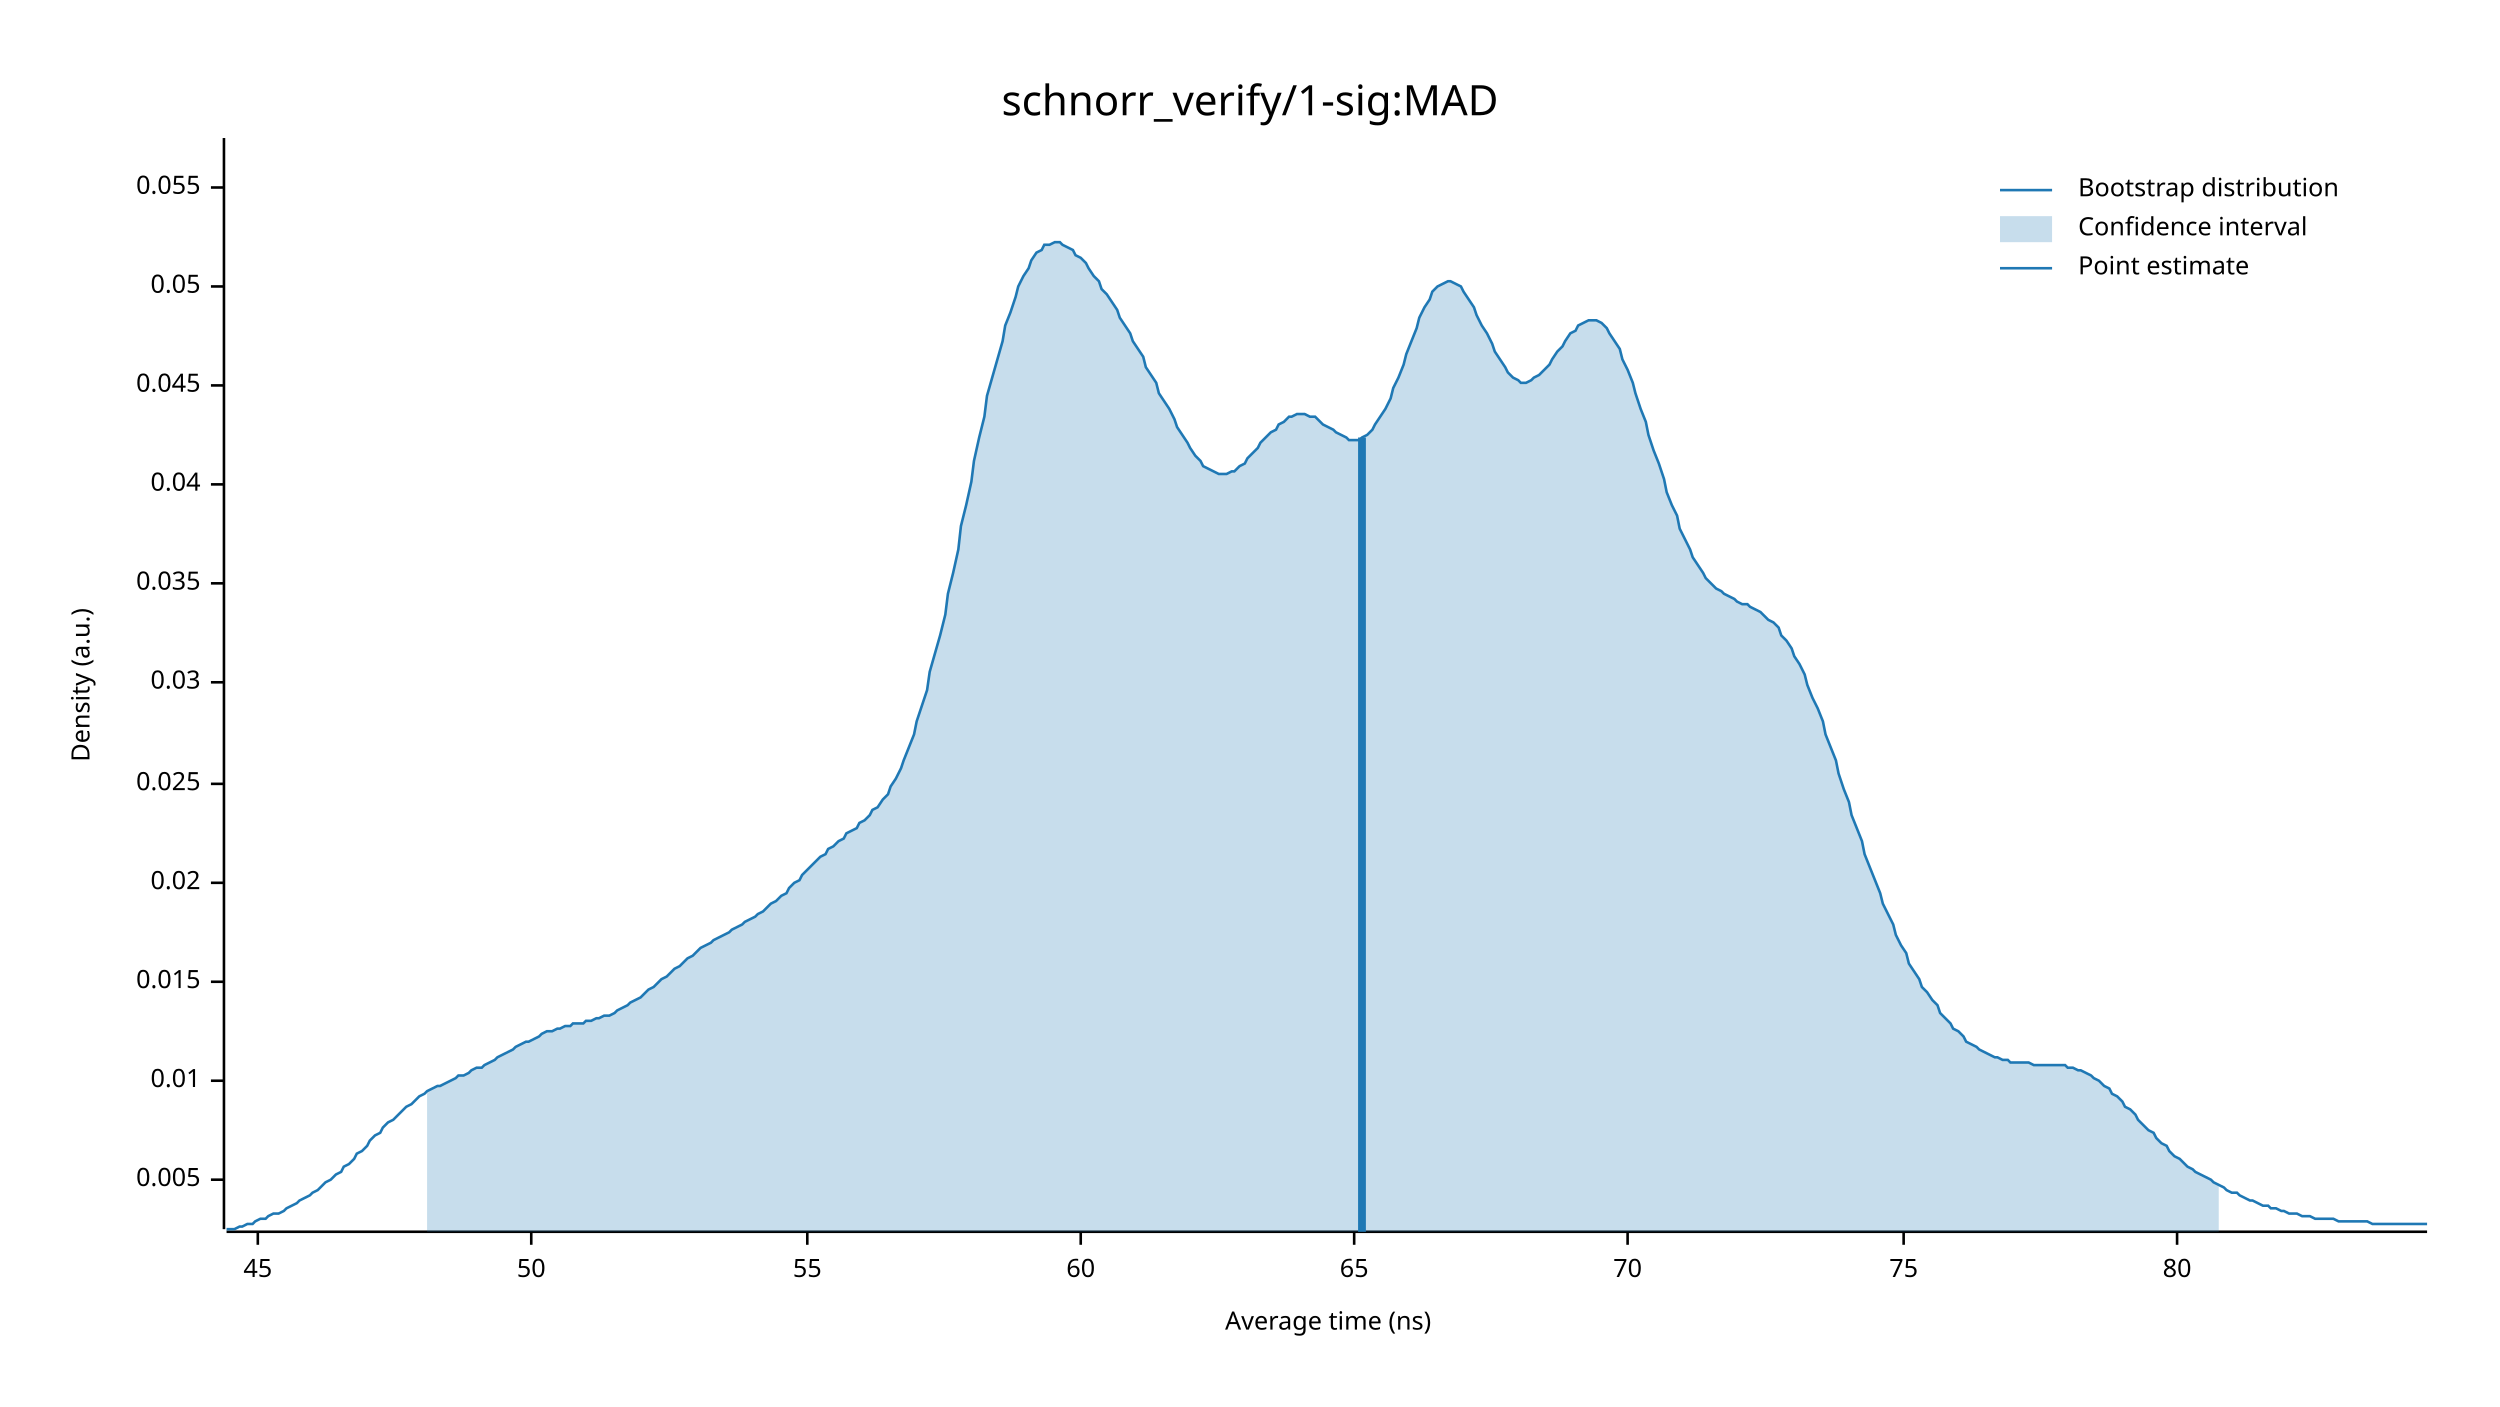
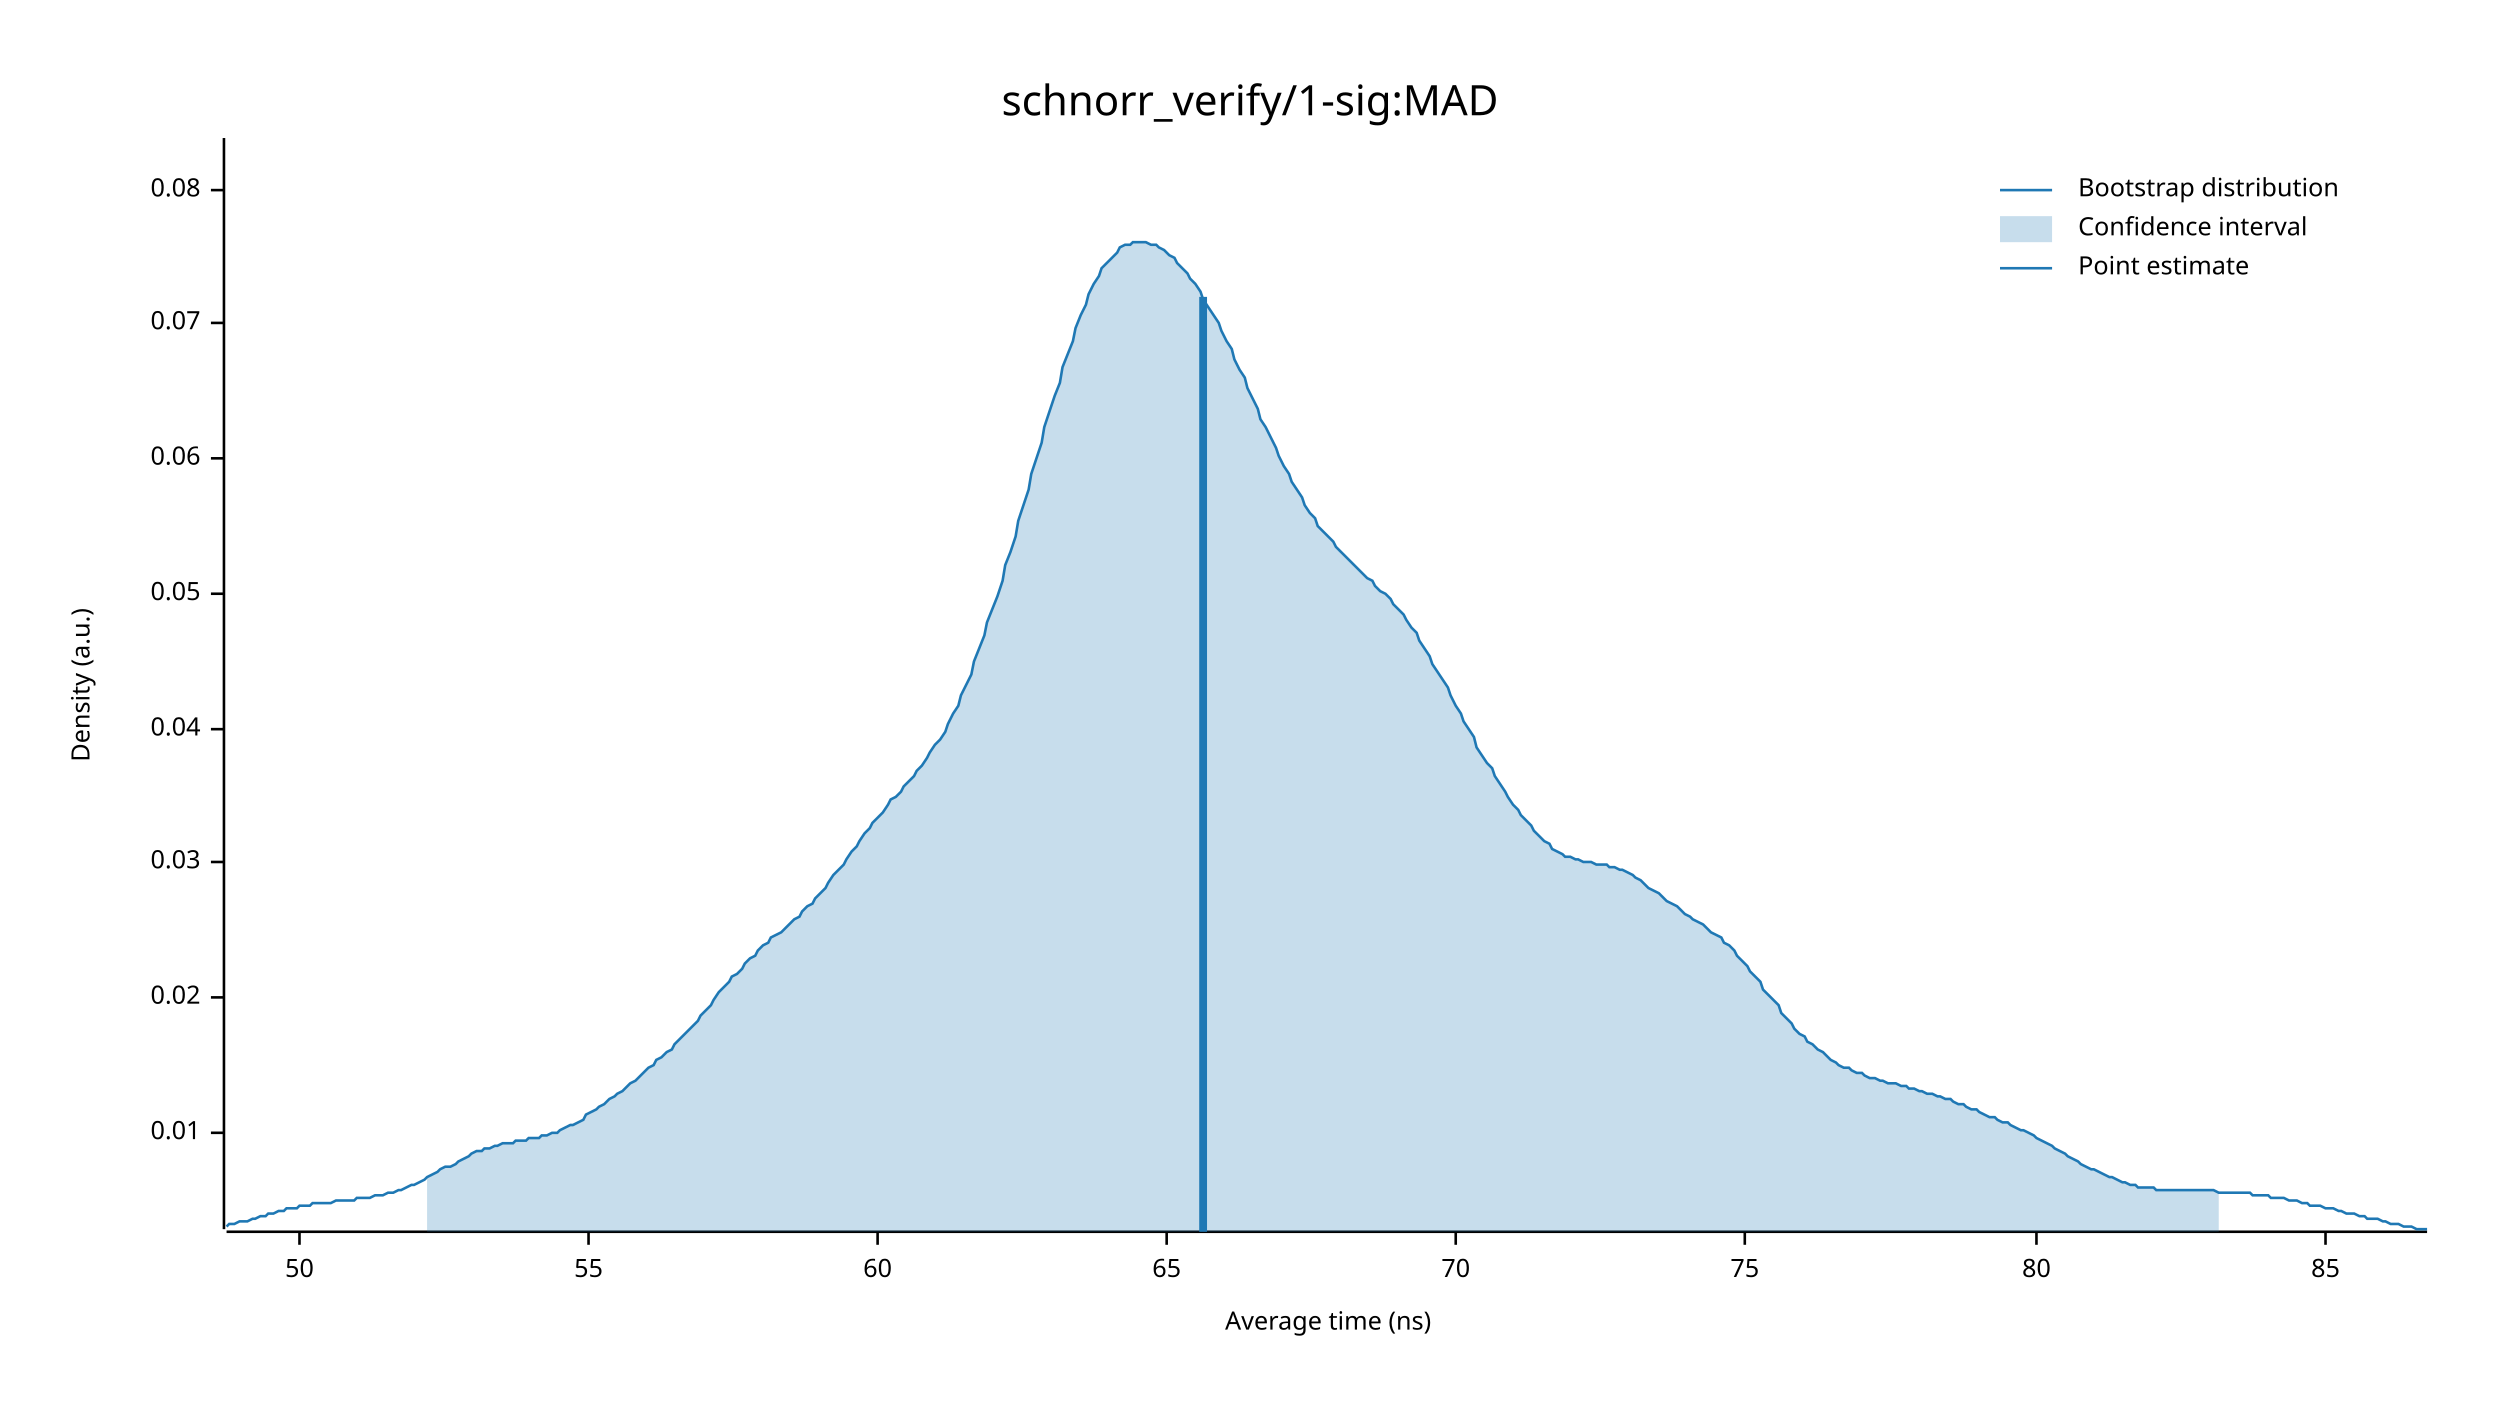
<svg xmlns="http://www.w3.org/2000/svg" width="960" height="540" viewBox="0 0 960 540">
  <text x="480" y="32" dy="0.76em" text-anchor="middle" font-family="sans-serif" font-size="16.129" opacity="1" fill="#000000">
schnorr_verify/1-sig:MAD
</text>
  <text x="27" y="263" dy="0.76em" text-anchor="middle" font-family="sans-serif" font-size="9.677" opacity="1" fill="#000000" transform="rotate(270, 27, 263)">
Density (a.u.)
</text>
  <text x="510" y="513" dy="-0.5ex" text-anchor="middle" font-family="sans-serif" font-size="9.677" opacity="1" fill="#000000">
Average time (ns)
</text>
  <polyline fill="none" opacity="1" stroke="#000000" stroke-width="1" points="86,53 86,472 " />
-   <text x="77" y="453" dy="0.5ex" text-anchor="end" font-family="sans-serif" font-size="9.677" opacity="1" fill="#000000">
- 0.005
- </text>
-   <polyline fill="none" opacity="1" stroke="#000000" stroke-width="1" points="81,453 86,453 " />
-   <text x="77" y="415" dy="0.5ex" text-anchor="end" font-family="sans-serif" font-size="9.677" opacity="1" fill="#000000">
+   <text x="77" y="435" dy="0.5ex" text-anchor="end" font-family="sans-serif" font-size="9.677" opacity="1" fill="#000000">
0.01
</text>
-   <polyline fill="none" opacity="1" stroke="#000000" stroke-width="1" points="81,415 86,415 " />
-   <text x="77" y="377" dy="0.5ex" text-anchor="end" font-family="sans-serif" font-size="9.677" opacity="1" fill="#000000">
- 0.015
- </text>
-   <polyline fill="none" opacity="1" stroke="#000000" stroke-width="1" points="81,377 86,377 " />
-   <text x="77" y="339" dy="0.5ex" text-anchor="end" font-family="sans-serif" font-size="9.677" opacity="1" fill="#000000">
+   <polyline fill="none" opacity="1" stroke="#000000" stroke-width="1" points="81,435 86,435 " />
+   <text x="77" y="383" dy="0.5ex" text-anchor="end" font-family="sans-serif" font-size="9.677" opacity="1" fill="#000000">
0.02
</text>
-   <polyline fill="none" opacity="1" stroke="#000000" stroke-width="1" points="81,339 86,339 " />
-   <text x="77" y="301" dy="0.5ex" text-anchor="end" font-family="sans-serif" font-size="9.677" opacity="1" fill="#000000">
- 0.025
- </text>
-   <polyline fill="none" opacity="1" stroke="#000000" stroke-width="1" points="81,301 86,301 " />
-   <text x="77" y="262" dy="0.5ex" text-anchor="end" font-family="sans-serif" font-size="9.677" opacity="1" fill="#000000">
+   <polyline fill="none" opacity="1" stroke="#000000" stroke-width="1" points="81,383 86,383 " />
+   <text x="77" y="331" dy="0.5ex" text-anchor="end" font-family="sans-serif" font-size="9.677" opacity="1" fill="#000000">
0.03
</text>
-   <polyline fill="none" opacity="1" stroke="#000000" stroke-width="1" points="81,262 86,262 " />
-   <text x="77" y="224" dy="0.5ex" text-anchor="end" font-family="sans-serif" font-size="9.677" opacity="1" fill="#000000">
- 0.035
- </text>
-   <polyline fill="none" opacity="1" stroke="#000000" stroke-width="1" points="81,224 86,224 " />
-   <text x="77" y="186" dy="0.5ex" text-anchor="end" font-family="sans-serif" font-size="9.677" opacity="1" fill="#000000">
+   <polyline fill="none" opacity="1" stroke="#000000" stroke-width="1" points="81,331 86,331 " />
+   <text x="77" y="280" dy="0.5ex" text-anchor="end" font-family="sans-serif" font-size="9.677" opacity="1" fill="#000000">
0.04
</text>
-   <polyline fill="none" opacity="1" stroke="#000000" stroke-width="1" points="81,186 86,186 " />
-   <text x="77" y="148" dy="0.5ex" text-anchor="end" font-family="sans-serif" font-size="9.677" opacity="1" fill="#000000">
- 0.045
- </text>
-   <polyline fill="none" opacity="1" stroke="#000000" stroke-width="1" points="81,148 86,148 " />
-   <text x="77" y="110" dy="0.5ex" text-anchor="end" font-family="sans-serif" font-size="9.677" opacity="1" fill="#000000">
+   <polyline fill="none" opacity="1" stroke="#000000" stroke-width="1" points="81,280 86,280 " />
+   <text x="77" y="228" dy="0.5ex" text-anchor="end" font-family="sans-serif" font-size="9.677" opacity="1" fill="#000000">
0.05
</text>
-   <polyline fill="none" opacity="1" stroke="#000000" stroke-width="1" points="81,110 86,110 " />
-   <text x="77" y="72" dy="0.5ex" text-anchor="end" font-family="sans-serif" font-size="9.677" opacity="1" fill="#000000">
- 0.055
+   <polyline fill="none" opacity="1" stroke="#000000" stroke-width="1" points="81,228 86,228 " />
+   <text x="77" y="176" dy="0.5ex" text-anchor="end" font-family="sans-serif" font-size="9.677" opacity="1" fill="#000000">
+ 0.06
</text>
-   <polyline fill="none" opacity="1" stroke="#000000" stroke-width="1" points="81,72 86,72 " />
+   <polyline fill="none" opacity="1" stroke="#000000" stroke-width="1" points="81,176 86,176 " />
+   <text x="77" y="124" dy="0.5ex" text-anchor="end" font-family="sans-serif" font-size="9.677" opacity="1" fill="#000000">
+ 0.07
+ </text>
+   <polyline fill="none" opacity="1" stroke="#000000" stroke-width="1" points="81,124 86,124 " />
+   <text x="77" y="73" dy="0.5ex" text-anchor="end" font-family="sans-serif" font-size="9.677" opacity="1" fill="#000000">
+ 0.08
+ </text>
+   <polyline fill="none" opacity="1" stroke="#000000" stroke-width="1" points="81,73 86,73 " />
  <polyline fill="none" opacity="1" stroke="#000000" stroke-width="1" points="87,473 932,473 " />
-   <text x="99" y="483" dy="0.76em" text-anchor="middle" font-family="sans-serif" font-size="9.677" opacity="1" fill="#000000">
- 45
- </text>
-   <polyline fill="none" opacity="1" stroke="#000000" stroke-width="1" points="99,473 99,478 " />
-   <text x="204" y="483" dy="0.76em" text-anchor="middle" font-family="sans-serif" font-size="9.677" opacity="1" fill="#000000">
+   <text x="115" y="483" dy="0.76em" text-anchor="middle" font-family="sans-serif" font-size="9.677" opacity="1" fill="#000000">
50
</text>
-   <polyline fill="none" opacity="1" stroke="#000000" stroke-width="1" points="204,473 204,478 " />
-   <text x="310" y="483" dy="0.76em" text-anchor="middle" font-family="sans-serif" font-size="9.677" opacity="1" fill="#000000">
+   <polyline fill="none" opacity="1" stroke="#000000" stroke-width="1" points="115,473 115,478 " />
+   <text x="226" y="483" dy="0.76em" text-anchor="middle" font-family="sans-serif" font-size="9.677" opacity="1" fill="#000000">
55
</text>
-   <polyline fill="none" opacity="1" stroke="#000000" stroke-width="1" points="310,473 310,478 " />
-   <text x="415" y="483" dy="0.76em" text-anchor="middle" font-family="sans-serif" font-size="9.677" opacity="1" fill="#000000">
+   <polyline fill="none" opacity="1" stroke="#000000" stroke-width="1" points="226,473 226,478 " />
+   <text x="337" y="483" dy="0.76em" text-anchor="middle" font-family="sans-serif" font-size="9.677" opacity="1" fill="#000000">
60
</text>
-   <polyline fill="none" opacity="1" stroke="#000000" stroke-width="1" points="415,473 415,478 " />
-   <text x="520" y="483" dy="0.76em" text-anchor="middle" font-family="sans-serif" font-size="9.677" opacity="1" fill="#000000">
+   <polyline fill="none" opacity="1" stroke="#000000" stroke-width="1" points="337,473 337,478 " />
+   <text x="448" y="483" dy="0.76em" text-anchor="middle" font-family="sans-serif" font-size="9.677" opacity="1" fill="#000000">
65
</text>
-   <polyline fill="none" opacity="1" stroke="#000000" stroke-width="1" points="520,473 520,478 " />
-   <text x="625" y="483" dy="0.76em" text-anchor="middle" font-family="sans-serif" font-size="9.677" opacity="1" fill="#000000">
+   <polyline fill="none" opacity="1" stroke="#000000" stroke-width="1" points="448,473 448,478 " />
+   <text x="559" y="483" dy="0.76em" text-anchor="middle" font-family="sans-serif" font-size="9.677" opacity="1" fill="#000000">
70
</text>
-   <polyline fill="none" opacity="1" stroke="#000000" stroke-width="1" points="625,473 625,478 " />
-   <text x="731" y="483" dy="0.76em" text-anchor="middle" font-family="sans-serif" font-size="9.677" opacity="1" fill="#000000">
+   <polyline fill="none" opacity="1" stroke="#000000" stroke-width="1" points="559,473 559,478 " />
+   <text x="670" y="483" dy="0.76em" text-anchor="middle" font-family="sans-serif" font-size="9.677" opacity="1" fill="#000000">
75
</text>
-   <polyline fill="none" opacity="1" stroke="#000000" stroke-width="1" points="731,473 731,478 " />
-   <text x="836" y="483" dy="0.76em" text-anchor="middle" font-family="sans-serif" font-size="9.677" opacity="1" fill="#000000">
+   <polyline fill="none" opacity="1" stroke="#000000" stroke-width="1" points="670,473 670,478 " />
+   <text x="782" y="483" dy="0.76em" text-anchor="middle" font-family="sans-serif" font-size="9.677" opacity="1" fill="#000000">
80
</text>
-   <polyline fill="none" opacity="1" stroke="#000000" stroke-width="1" points="836,473 836,478 " />
-   <polyline fill="none" opacity="1" stroke="#1F78B4" stroke-width="1" points="87,472 88,472 90,472 92,471 93,471 95,470 97,470 98,469 100,468 102,468 103,467 105,466 107,466 109,465 110,464 112,463 114,462 115,461 117,460 119,459 120,458 122,457 124,455 125,454 127,453 129,451 131,450 132,448 134,447 136,445 137,443 139,442 141,440 142,438 144,436 146,435 147,433 149,431 151,430 153,428 154,427 156,425 158,424 159,423 161,421 163,420 164,419 166,418 168,417 169,417 171,416 173,415 175,414 176,413 178,413 180,412 181,411 183,410 185,410 186,409 188,408 190,407 191,406 193,405 195,404 197,403 198,402 200,401 202,400 203,400 205,399 207,398 208,397 210,396 212,396 214,395 215,395 217,394 219,394 220,393 222,393 224,393 225,392 227,392 229,391 230,391 232,390 234,390 236,389 237,388 239,387 241,386 242,385 244,384 246,383 247,382 249,380 251,379 252,378 254,376 256,375 258,373 259,372 261,371 263,369 264,368 266,367 268,365 269,364 271,363 273,362 274,361 276,360 278,359 280,358 281,357 283,356 285,355 286,354 288,353 290,352 291,351 293,350 295,348 296,347 298,346 300,344 302,343 303,341 305,339 307,338 308,336 310,334 312,332 313,331 315,329 317,328 318,326 320,325 322,323 324,322 325,320 327,319 329,318 330,316 332,315 334,313 335,311 337,310 339,307 341,305 342,302 344,299 346,295 347,292 349,287 351,282 352,277 354,271 356,265 357,258 359,251 361,244 363,236 364,228 366,220 368,211 369,202 371,194 373,185 374,177 376,168 378,160 379,152 381,145 383,138 385,131 386,125 388,120 390,114 391,110 393,106 395,103 396,100 398,97 400,96 401,94 403,94 405,93 407,93 408,94 410,95 412,96 413,98 415,99 417,101 418,103 420,106 422,108 423,111 425,113 427,116 429,119 430,122 432,125 434,128 435,131 437,134 439,137 440,141 442,144 444,147 445,151 447,154 449,157 451,161 452,164 454,167 456,170 457,172 459,175 461,177 462,179 464,180 466,181 468,182 469,182 471,182 473,181 474,181 476,179 478,178 479,176 481,174 483,172 484,170 486,168 488,166 490,165 491,163 493,162 495,160 496,160 498,159 500,159 501,159 503,160 505,160 506,161 508,163 510,164 512,165 513,166 515,167 517,168 518,169 520,169 522,169 523,168 525,167 527,165 528,163 530,160 532,157 534,153 535,149 537,145 539,140 540,136 542,131 544,126 545,122 547,118 549,115 550,112 552,110 554,109 556,108 557,108 559,109 561,110 562,112 564,115 566,118 567,121 569,125 571,128 573,132 574,135 576,138 578,141 579,143 581,145 583,146 584,147 586,147 588,146 589,145 591,144 593,142 595,140 596,138 598,135 600,133 601,131 603,128 605,127 606,125 608,124 610,123 611,123 613,123 615,124 617,126 618,128 620,131 622,134 623,138 625,142 627,147 628,151 630,157 632,162 633,167 635,173 637,178 639,184 640,189 642,194 644,198 645,203 647,207 649,211 650,214 652,217 654,220 655,222 657,224 659,226 661,227 662,228 664,229 666,230 667,231 669,232 671,232 672,233 674,234 676,235 677,236 679,238 681,239 683,241 684,244 686,246 688,249 689,252 691,255 693,259 694,263 696,268 698,272 700,277 701,282 703,287 705,292 706,297 708,303 710,308 711,313 713,318 715,323 716,328 718,333 720,338 722,343 723,347 725,351 727,355 728,359 730,363 732,366 733,370 735,373 737,376 738,379 740,381 742,384 744,386 745,389 747,391 749,393 750,395 752,396 754,398 755,400 757,401 759,402 760,403 762,404 764,405 766,406 767,406 769,407 771,407 772,408 774,408 776,408 777,408 779,408 781,409 782,409 784,409 786,409 788,409 789,409 791,409 793,409 794,410 796,410 798,411 799,411 801,412 803,413 804,414 806,415 808,417 810,418 811,420 813,421 815,423 816,425 818,426 820,428 821,430 823,432 825,434 827,435 828,437 830,439 832,440 833,442 835,444 837,445 838,446 840,448 842,449 843,450 845,451 847,452 849,453 850,454 852,455 854,456 855,457 857,458 859,458 860,459 862,460 864,461 865,461 867,462 869,463 871,463 872,464 874,464 876,465 877,465 879,466 881,466 882,466 884,467 886,467 887,467 889,468 891,468 893,468 894,468 896,468 898,469 899,469 901,469 903,469 904,469 906,469 908,469 909,469 911,470 913,470 915,470 916,470 918,470 920,470 921,470 923,470 925,470 926,470 928,470 930,470 932,470 " />
-   <polygon opacity="0.25" fill="#1F78B4" points="164,419 166,418 168,417 169,417 171,416 173,415 175,414 176,413 178,413 180,412 181,411 183,410 185,410 186,409 188,408 190,407 191,406 193,405 195,404 197,403 198,402 200,401 202,400 203,400 205,399 207,398 208,397 210,396 212,396 214,395 215,395 217,394 219,394 220,393 222,393 224,393 225,392 227,392 229,391 230,391 232,390 234,390 236,389 237,388 239,387 241,386 242,385 244,384 246,383 247,382 249,380 251,379 252,378 254,376 256,375 258,373 259,372 261,371 263,369 264,368 266,367 268,365 269,364 271,363 273,362 274,361 276,360 278,359 280,358 281,357 283,356 285,355 286,354 288,353 290,352 291,351 293,350 295,348 296,347 298,346 300,344 302,343 303,341 305,339 307,338 308,336 310,334 312,332 313,331 315,329 317,328 318,326 320,325 322,323 324,322 325,320 327,319 329,318 330,316 332,315 334,313 335,311 337,310 339,307 341,305 342,302 344,299 346,295 347,292 349,287 351,282 352,277 354,271 356,265 357,258 359,251 361,244 363,236 364,228 366,220 368,211 369,202 371,194 373,185 374,177 376,168 378,160 379,152 381,145 383,138 385,131 386,125 388,120 390,114 391,110 393,106 395,103 396,100 398,97 400,96 401,94 403,94 405,93 407,93 408,94 410,95 412,96 413,98 415,99 417,101 418,103 420,106 422,108 423,111 425,113 427,116 429,119 430,122 432,125 434,128 435,131 437,134 439,137 440,141 442,144 444,147 445,151 447,154 449,157 451,161 452,164 454,167 456,170 457,172 459,175 461,177 462,179 464,180 466,181 468,182 469,182 471,182 473,181 474,181 476,179 478,178 479,176 481,174 483,172 484,170 486,168 488,166 490,165 491,163 493,162 495,160 496,160 498,159 500,159 501,159 503,160 505,160 506,161 508,163 510,164 512,165 513,166 515,167 517,168 518,169 520,169 522,169 523,168 525,167 527,165 528,163 530,160 532,157 534,153 535,149 537,145 539,140 540,136 542,131 544,126 545,122 547,118 549,115 550,112 552,110 554,109 556,108 557,108 559,109 561,110 562,112 564,115 566,118 567,121 569,125 571,128 573,132 574,135 576,138 578,141 579,143 581,145 583,146 584,147 586,147 588,146 589,145 591,144 593,142 595,140 596,138 598,135 600,133 601,131 603,128 605,127 606,125 608,124 610,123 611,123 613,123 615,124 617,126 618,128 620,131 622,134 623,138 625,142 627,147 628,151 630,157 632,162 633,167 635,173 637,178 639,184 640,189 642,194 644,198 645,203 647,207 649,211 650,214 652,217 654,220 655,222 657,224 659,226 661,227 662,228 664,229 666,230 667,231 669,232 671,232 672,233 674,234 676,235 677,236 679,238 681,239 683,241 684,244 686,246 688,249 689,252 691,255 693,259 694,263 696,268 698,272 700,277 701,282 703,287 705,292 706,297 708,303 710,308 711,313 713,318 715,323 716,328 718,333 720,338 722,343 723,347 725,351 727,355 728,359 730,363 732,366 733,370 735,373 737,376 738,379 740,381 742,384 744,386 745,389 747,391 749,393 750,395 752,396 754,398 755,400 757,401 759,402 760,403 762,404 764,405 766,406 767,406 769,407 771,407 772,408 774,408 776,408 777,408 779,408 781,409 782,409 784,409 786,409 788,409 789,409 791,409 793,409 794,410 796,410 798,411 799,411 801,412 803,413 804,414 806,415 808,417 810,418 811,420 813,421 815,423 816,425 818,426 820,428 821,430 823,432 825,434 827,435 828,437 830,439 832,440 833,442 835,444 837,445 838,446 840,448 842,449 843,450 845,451 847,452 849,453 850,454 852,455 852,473 164,473 " />
-   <polyline fill="none" opacity="1" stroke="#1F78B4" stroke-width="3" points="523,473 523,168 " />
+   <polyline fill="none" opacity="1" stroke="#000000" stroke-width="1" points="782,473 782,478 " />
+   <text x="893" y="483" dy="0.76em" text-anchor="middle" font-family="sans-serif" font-size="9.677" opacity="1" fill="#000000">
+ 85
+ </text>
+   <polyline fill="none" opacity="1" stroke="#000000" stroke-width="1" points="893,473 893,478 " />
+   <polyline fill="none" opacity="1" stroke="#1F78B4" stroke-width="1" points="87,471 88,470 90,470 92,469 93,469 95,469 97,468 98,468 100,467 102,467 103,466 105,466 107,465 109,465 110,464 112,464 114,464 115,463 117,463 119,463 120,462 122,462 124,462 125,462 127,462 129,461 131,461 132,461 134,461 136,461 137,460 139,460 141,460 142,460 144,459 146,459 147,459 149,458 151,458 153,457 154,457 156,456 158,455 159,455 161,454 163,453 164,452 166,451 168,450 169,449 171,448 173,448 175,447 176,446 178,445 180,444 181,443 183,442 185,442 186,441 188,441 190,440 191,440 193,439 195,439 197,439 198,438 200,438 202,438 203,437 205,437 207,437 208,436 210,436 212,435 214,435 215,434 217,433 219,432 220,432 222,431 224,430 225,428 227,427 229,426 230,425 232,424 234,422 236,421 237,420 239,419 241,417 242,416 244,415 246,413 247,412 249,410 251,409 252,407 254,406 256,404 258,403 259,401 261,399 263,397 264,396 266,394 268,392 269,390 271,388 273,386 274,384 276,381 278,379 280,377 281,375 283,374 285,372 286,370 288,368 290,367 291,365 293,363 295,362 296,360 298,359 300,358 302,356 303,355 305,353 307,352 308,350 310,348 312,347 313,345 315,343 317,341 318,339 320,336 322,334 324,332 325,330 327,327 329,325 330,323 332,320 334,318 335,316 337,314 339,312 341,309 342,307 344,306 346,304 347,302 349,300 351,298 352,296 354,294 356,291 357,289 359,286 361,284 363,281 364,278 366,274 368,271 369,267 371,263 373,259 374,254 376,249 378,244 379,239 381,234 383,229 385,223 386,217 388,212 390,206 391,200 393,194 395,188 396,182 398,176 400,170 401,164 403,158 405,152 407,147 408,141 410,136 412,131 413,126 415,121 417,117 418,113 420,109 422,106 423,103 425,101 427,99 429,97 430,95 432,94 434,94 435,93 437,93 439,93 440,93 442,94 444,94 445,95 447,96 449,98 451,99 452,101 454,103 456,105 457,107 459,109 461,112 462,115 464,118 466,121 468,124 469,127 471,131 473,134 474,138 476,142 478,145 479,149 481,153 483,157 484,161 486,164 488,168 490,172 491,175 493,179 495,182 496,185 498,188 500,191 501,194 503,197 505,199 506,202 508,204 510,206 512,208 513,210 515,212 517,214 518,215 520,217 522,219 523,220 525,222 527,223 528,225 530,227 532,228 534,230 535,232 537,234 539,236 540,238 542,241 544,243 545,246 547,249 549,252 550,255 552,258 554,261 556,264 557,267 559,271 561,274 562,277 564,280 566,283 567,287 569,290 571,293 573,295 574,298 576,301 578,304 579,306 581,309 583,311 584,313 586,315 588,317 589,319 591,321 593,323 595,324 596,326 598,327 600,328 601,329 603,329 605,330 606,330 608,331 610,331 611,331 613,332 615,332 617,332 618,333 620,333 622,334 623,334 625,335 627,336 628,337 630,338 632,340 633,341 635,342 637,343 639,345 640,346 642,347 644,348 645,349 647,351 649,352 650,353 652,354 654,355 655,356 657,358 659,359 661,360 662,362 664,363 666,365 667,367 669,369 671,371 672,373 674,375 676,377 677,380 679,382 681,384 683,386 684,389 686,391 688,393 689,395 691,397 693,398 694,400 696,401 698,403 700,404 701,405 703,407 705,408 706,409 708,410 710,410 711,411 713,412 715,412 716,413 718,414 720,414 722,415 723,415 725,416 727,416 728,416 730,417 732,417 733,418 735,418 737,419 738,419 740,420 742,420 744,421 745,421 747,422 749,422 750,423 752,424 754,424 755,425 757,426 759,426 760,427 762,428 764,429 766,429 767,430 769,431 771,431 772,432 774,433 776,434 777,434 779,435 781,436 782,437 784,438 786,439 788,440 789,441 791,442 793,443 794,444 796,445 798,446 799,447 801,448 803,449 804,449 806,450 808,451 810,452 811,452 813,453 815,454 816,454 818,455 820,455 821,456 823,456 825,456 827,456 828,457 830,457 832,457 833,457 835,457 837,457 838,457 840,457 842,457 843,457 845,457 847,457 849,457 850,457 852,458 854,458 855,458 857,458 859,458 860,458 862,458 864,458 865,459 867,459 869,459 871,459 872,460 874,460 876,460 877,460 879,461 881,461 882,461 884,462 886,462 887,463 889,463 891,463 893,464 894,464 896,464 898,465 899,465 901,466 903,466 904,466 906,467 908,467 909,468 911,468 913,468 915,469 916,469 918,470 920,470 921,470 923,471 925,471 926,471 928,472 930,472 932,472 " />
+   <polygon opacity="0.25" fill="#1F78B4" points="164,452 166,451 168,450 169,449 171,448 173,448 175,447 176,446 178,445 180,444 181,443 183,442 185,442 186,441 188,441 190,440 191,440 193,439 195,439 197,439 198,438 200,438 202,438 203,437 205,437 207,437 208,436 210,436 212,435 214,435 215,434 217,433 219,432 220,432 222,431 224,430 225,428 227,427 229,426 230,425 232,424 234,422 236,421 237,420 239,419 241,417 242,416 244,415 246,413 247,412 249,410 251,409 252,407 254,406 256,404 258,403 259,401 261,399 263,397 264,396 266,394 268,392 269,390 271,388 273,386 274,384 276,381 278,379 280,377 281,375 283,374 285,372 286,370 288,368 290,367 291,365 293,363 295,362 296,360 298,359 300,358 302,356 303,355 305,353 307,352 308,350 310,348 312,347 313,345 315,343 317,341 318,339 320,336 322,334 324,332 325,330 327,327 329,325 330,323 332,320 334,318 335,316 337,314 339,312 341,309 342,307 344,306 346,304 347,302 349,300 351,298 352,296 354,294 356,291 357,289 359,286 361,284 363,281 364,278 366,274 368,271 369,267 371,263 373,259 374,254 376,249 378,244 379,239 381,234 383,229 385,223 386,217 388,212 390,206 391,200 393,194 395,188 396,182 398,176 400,170 401,164 403,158 405,152 407,147 408,141 410,136 412,131 413,126 415,121 417,117 418,113 420,109 422,106 423,103 425,101 427,99 429,97 430,95 432,94 434,94 435,93 437,93 439,93 440,93 442,94 444,94 445,95 447,96 449,98 451,99 452,101 454,103 456,105 457,107 459,109 461,112 462,115 464,118 466,121 468,124 469,127 471,131 473,134 474,138 476,142 478,145 479,149 481,153 483,157 484,161 486,164 488,168 490,172 491,175 493,179 495,182 496,185 498,188 500,191 501,194 503,197 505,199 506,202 508,204 510,206 512,208 513,210 515,212 517,214 518,215 520,217 522,219 523,220 525,222 527,223 528,225 530,227 532,228 534,230 535,232 537,234 539,236 540,238 542,241 544,243 545,246 547,249 549,252 550,255 552,258 554,261 556,264 557,267 559,271 561,274 562,277 564,280 566,283 567,287 569,290 571,293 573,295 574,298 576,301 578,304 579,306 581,309 583,311 584,313 586,315 588,317 589,319 591,321 593,323 595,324 596,326 598,327 600,328 601,329 603,329 605,330 606,330 608,331 610,331 611,331 613,332 615,332 617,332 618,333 620,333 622,334 623,334 625,335 627,336 628,337 630,338 632,340 633,341 635,342 637,343 639,345 640,346 642,347 644,348 645,349 647,351 649,352 650,353 652,354 654,355 655,356 657,358 659,359 661,360 662,362 664,363 666,365 667,367 669,369 671,371 672,373 674,375 676,377 677,380 679,382 681,384 683,386 684,389 686,391 688,393 689,395 691,397 693,398 694,400 696,401 698,403 700,404 701,405 703,407 705,408 706,409 708,410 710,410 711,411 713,412 715,412 716,413 718,414 720,414 722,415 723,415 725,416 727,416 728,416 730,417 732,417 733,418 735,418 737,419 738,419 740,420 742,420 744,421 745,421 747,422 749,422 750,423 752,424 754,424 755,425 757,426 759,426 760,427 762,428 764,429 766,429 767,430 769,431 771,431 772,432 774,433 776,434 777,434 779,435 781,436 782,437 784,438 786,439 788,440 789,441 791,442 793,443 794,444 796,445 798,446 799,447 801,448 803,449 804,449 806,450 808,451 810,452 811,452 813,453 815,454 816,454 818,455 820,455 821,456 823,456 825,456 827,456 828,457 830,457 832,457 833,457 835,457 837,457 838,457 840,457 842,457 843,457 845,457 847,457 849,457 850,457 852,458 852,473 164,473 " />
+   <polyline fill="none" opacity="1" stroke="#1F78B4" stroke-width="3" points="462,473 462,114 " />
  <text x="798" y="68" dy="0.76em" text-anchor="start" font-family="sans-serif" font-size="9.677" opacity="1" fill="#000000">
Bootstrap distribution
</text>
  <text x="798" y="83" dy="0.76em" text-anchor="start" font-family="sans-serif" font-size="9.677" opacity="1" fill="#000000">
Confidence interval
</text>
  <text x="798" y="98" dy="0.76em" text-anchor="start" font-family="sans-serif" font-size="9.677" opacity="1" fill="#000000">
Point estimate
</text>
  <polyline fill="none" opacity="1" stroke="#1F78B4" stroke-width="1" points="768,73 788,73 " />
  <rect x="768" y="83" width="20" height="10" opacity="0.25" fill="#1F78B4" stroke="none" />
  <polyline fill="none" opacity="1" stroke="#1F78B4" stroke-width="1" points="768,103 788,103 " />
</svg>
